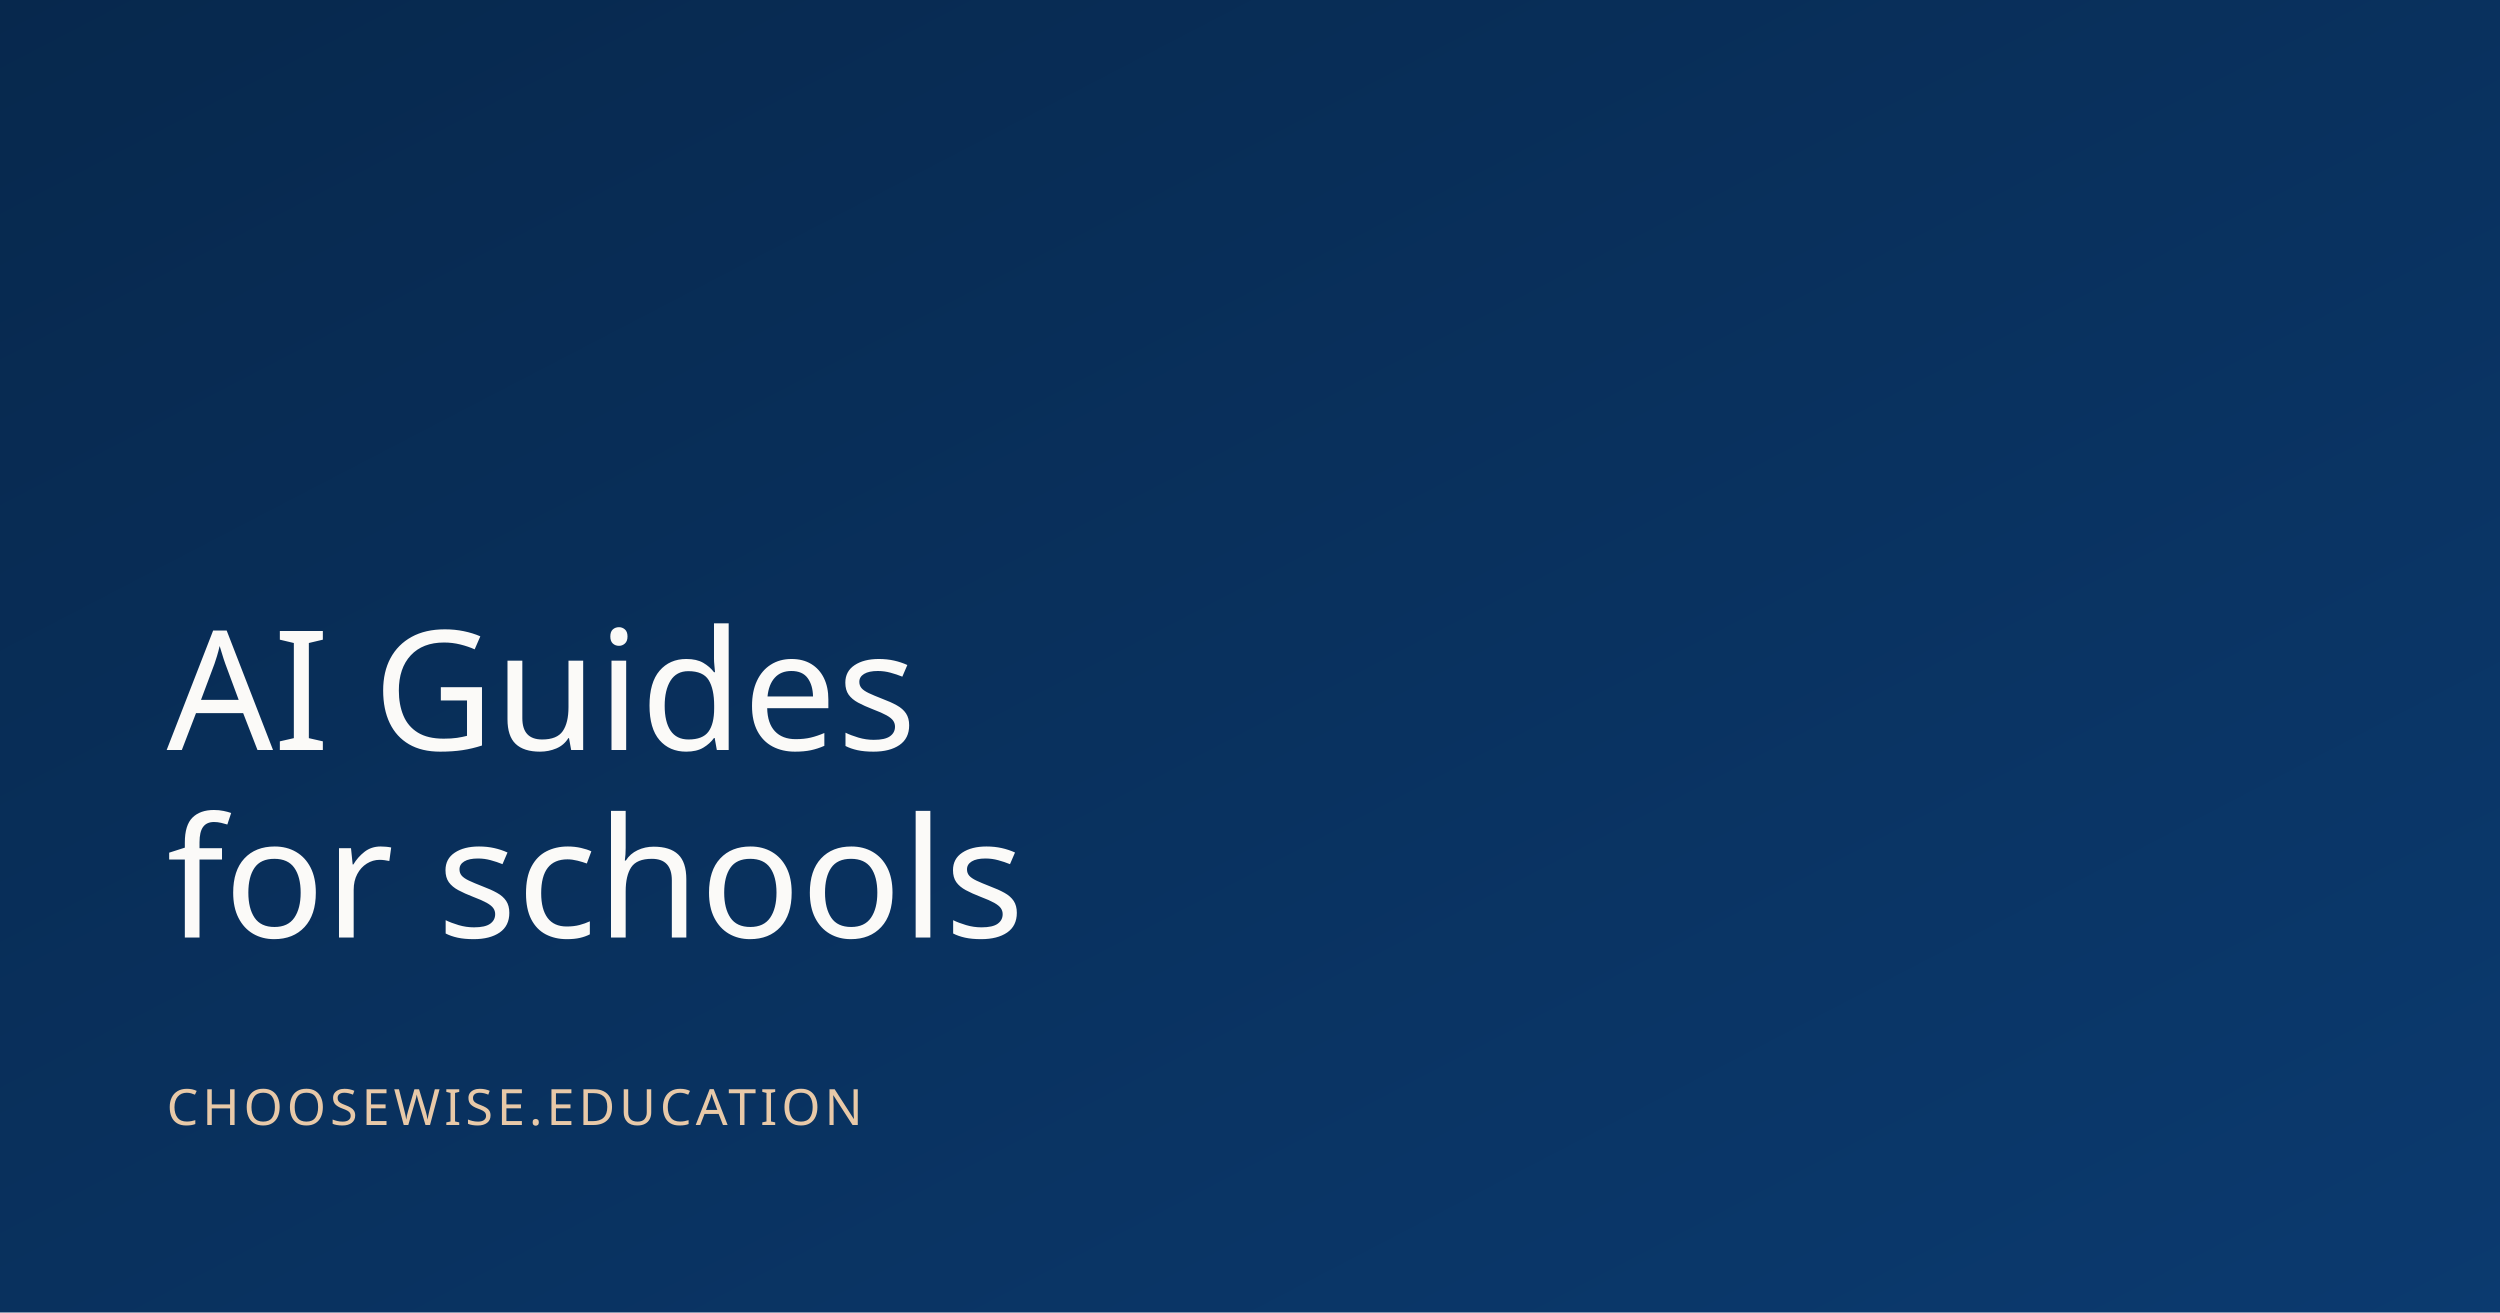
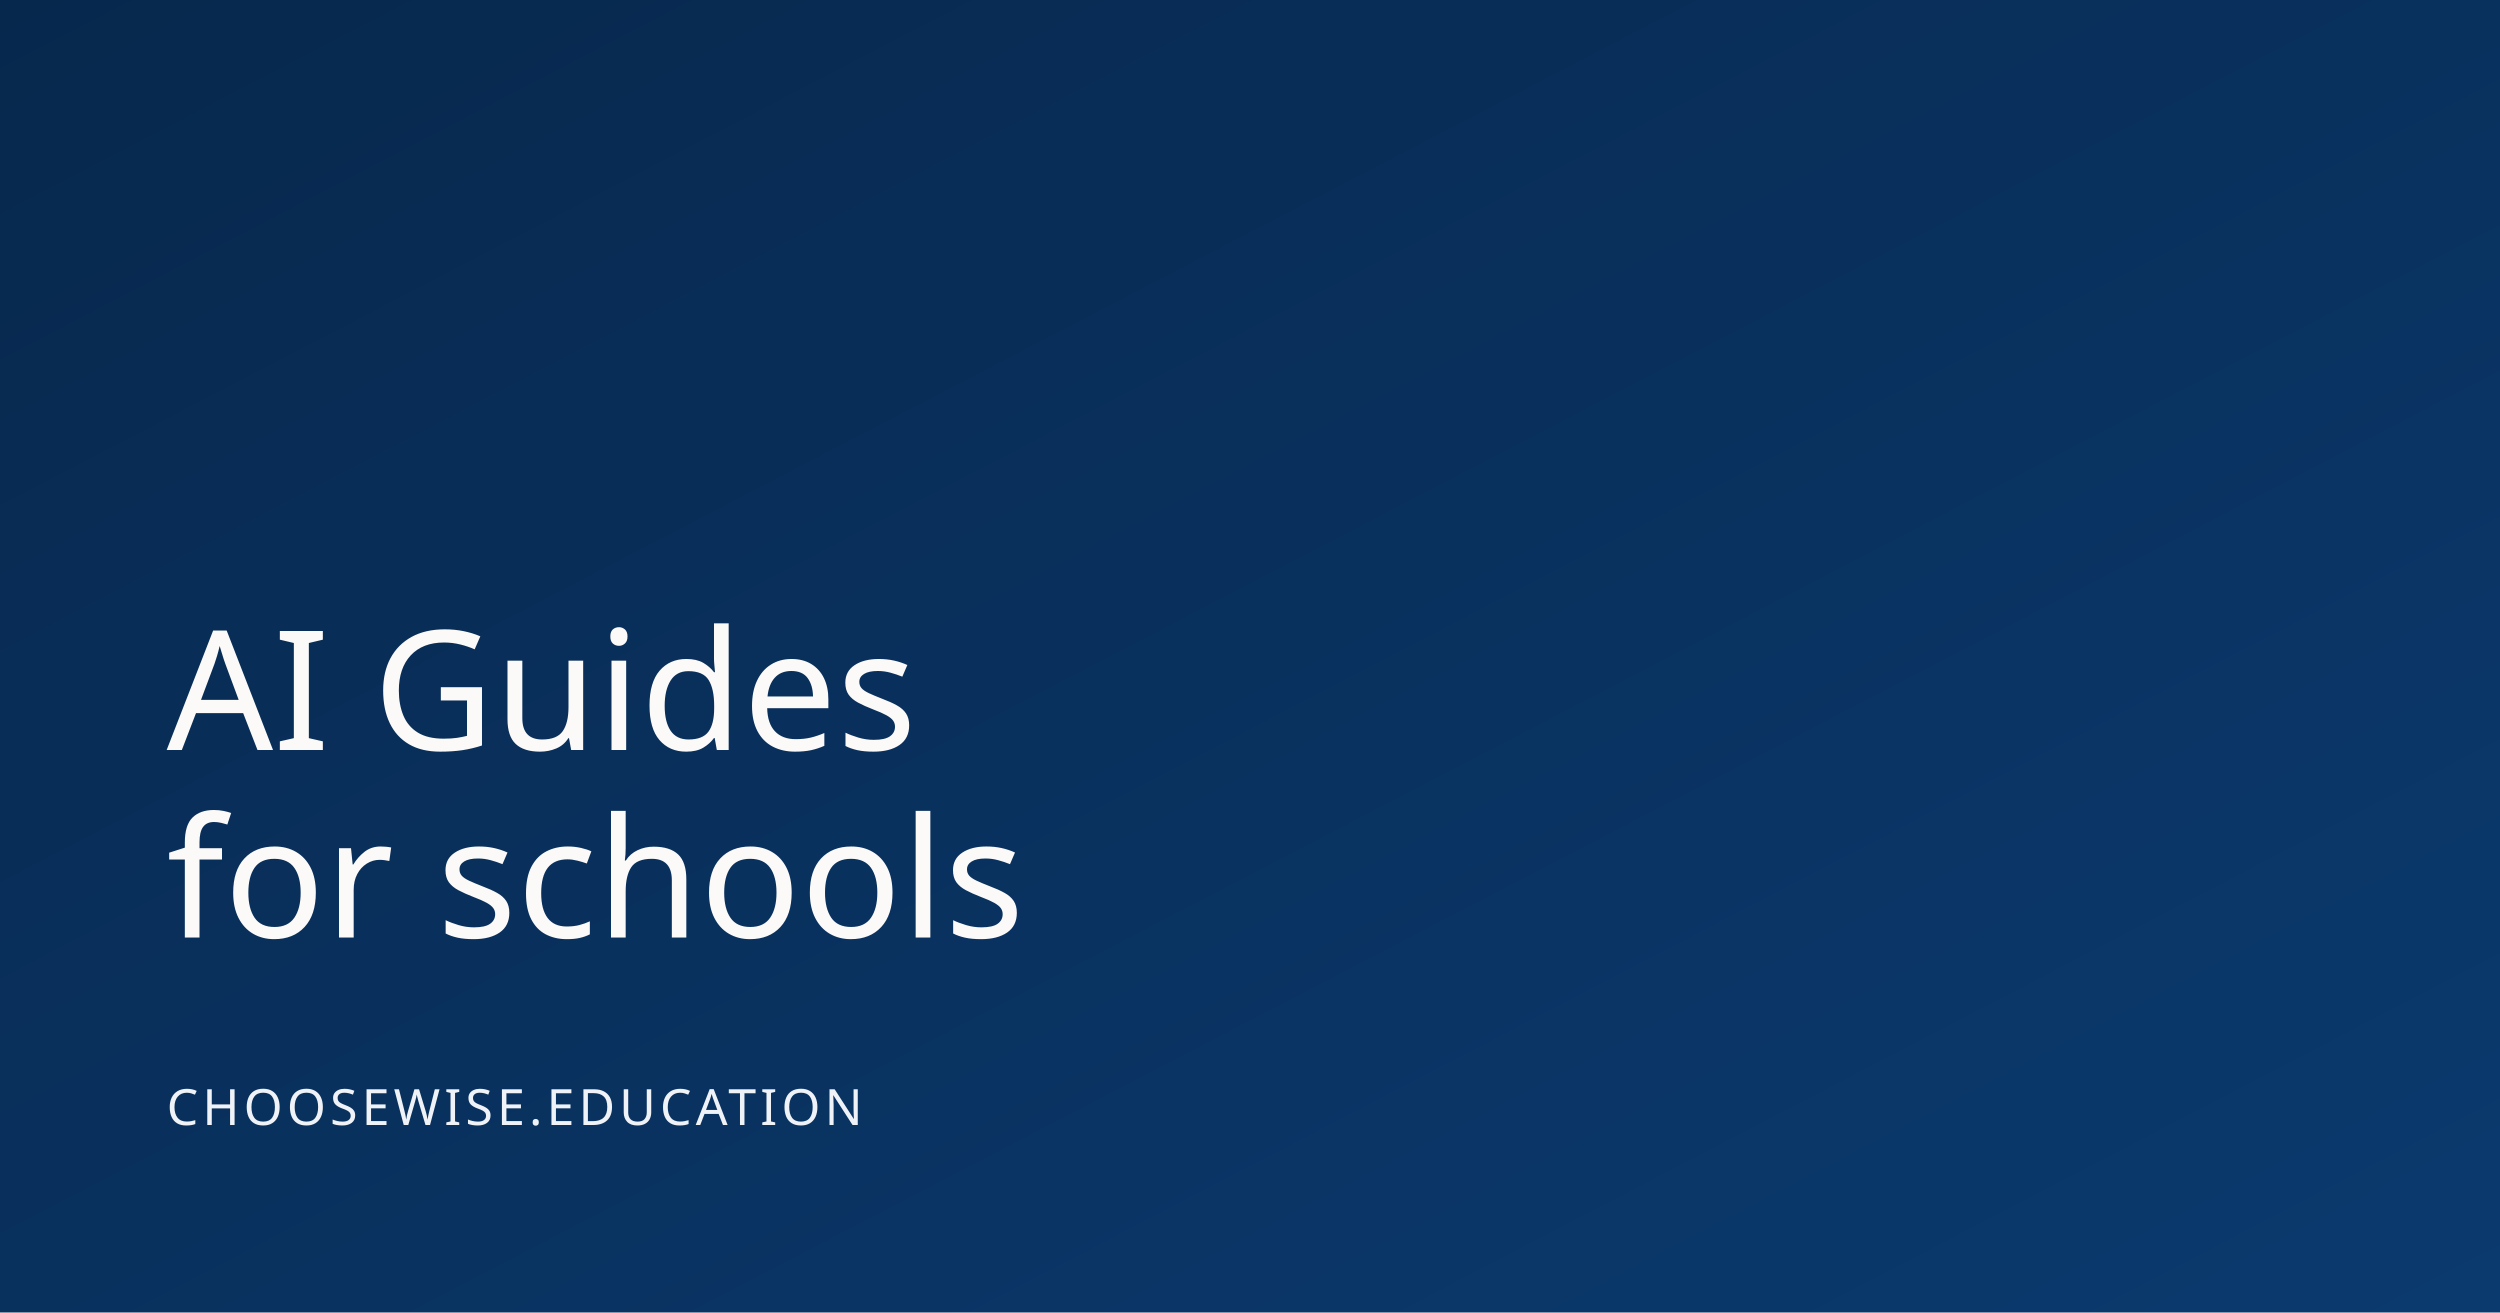
<svg xmlns="http://www.w3.org/2000/svg" viewBox="0 0 1200 630" width="1200" height="630">
  <defs>
    <style>
      @font-face {
        font-family: 'Hanken Grotesk';
        src: url('../../../fonts/hanken-grotesk/HankenGrotesk-VariableFont.woff2') format('woff2');
        font-weight: 300 600;
        font-style: normal;
      }
    </style>
    <linearGradient id="bg" x1="0" y1="0" x2="1" y2="1">
      <stop offset="0%" stop-color="#07284D" />
      <stop offset="100%" stop-color="#0B3A6F" />
    </linearGradient>
  </defs>
  <rect width="1200" height="630" fill="url(#bg)" />
  <text x="80" y="360" font-family="Hanken Grotesk, sans-serif" font-size="80" font-weight="300" fill="#FBFAF8">AI Guides</text>
  <text x="80" y="450" font-family="Hanken Grotesk, sans-serif" font-size="80" font-weight="300" fill="#FBFAF8">for schools</text>
-   <text x="80" y="540" font-family="Hanken Grotesk, sans-serif" font-size="24" font-weight="500" fill="#E8C9A8" letter-spacing="2">CHOOSEWISE.EDUCATION</text>
+   <text x="80" y="540" font-family="Hanken Grotesk, sans-serif" font-size="24" font-weight="500" fill="#EFF2F6" letter-spacing="2">CHOOSEWISE.EDUCATION</text>
</svg>
